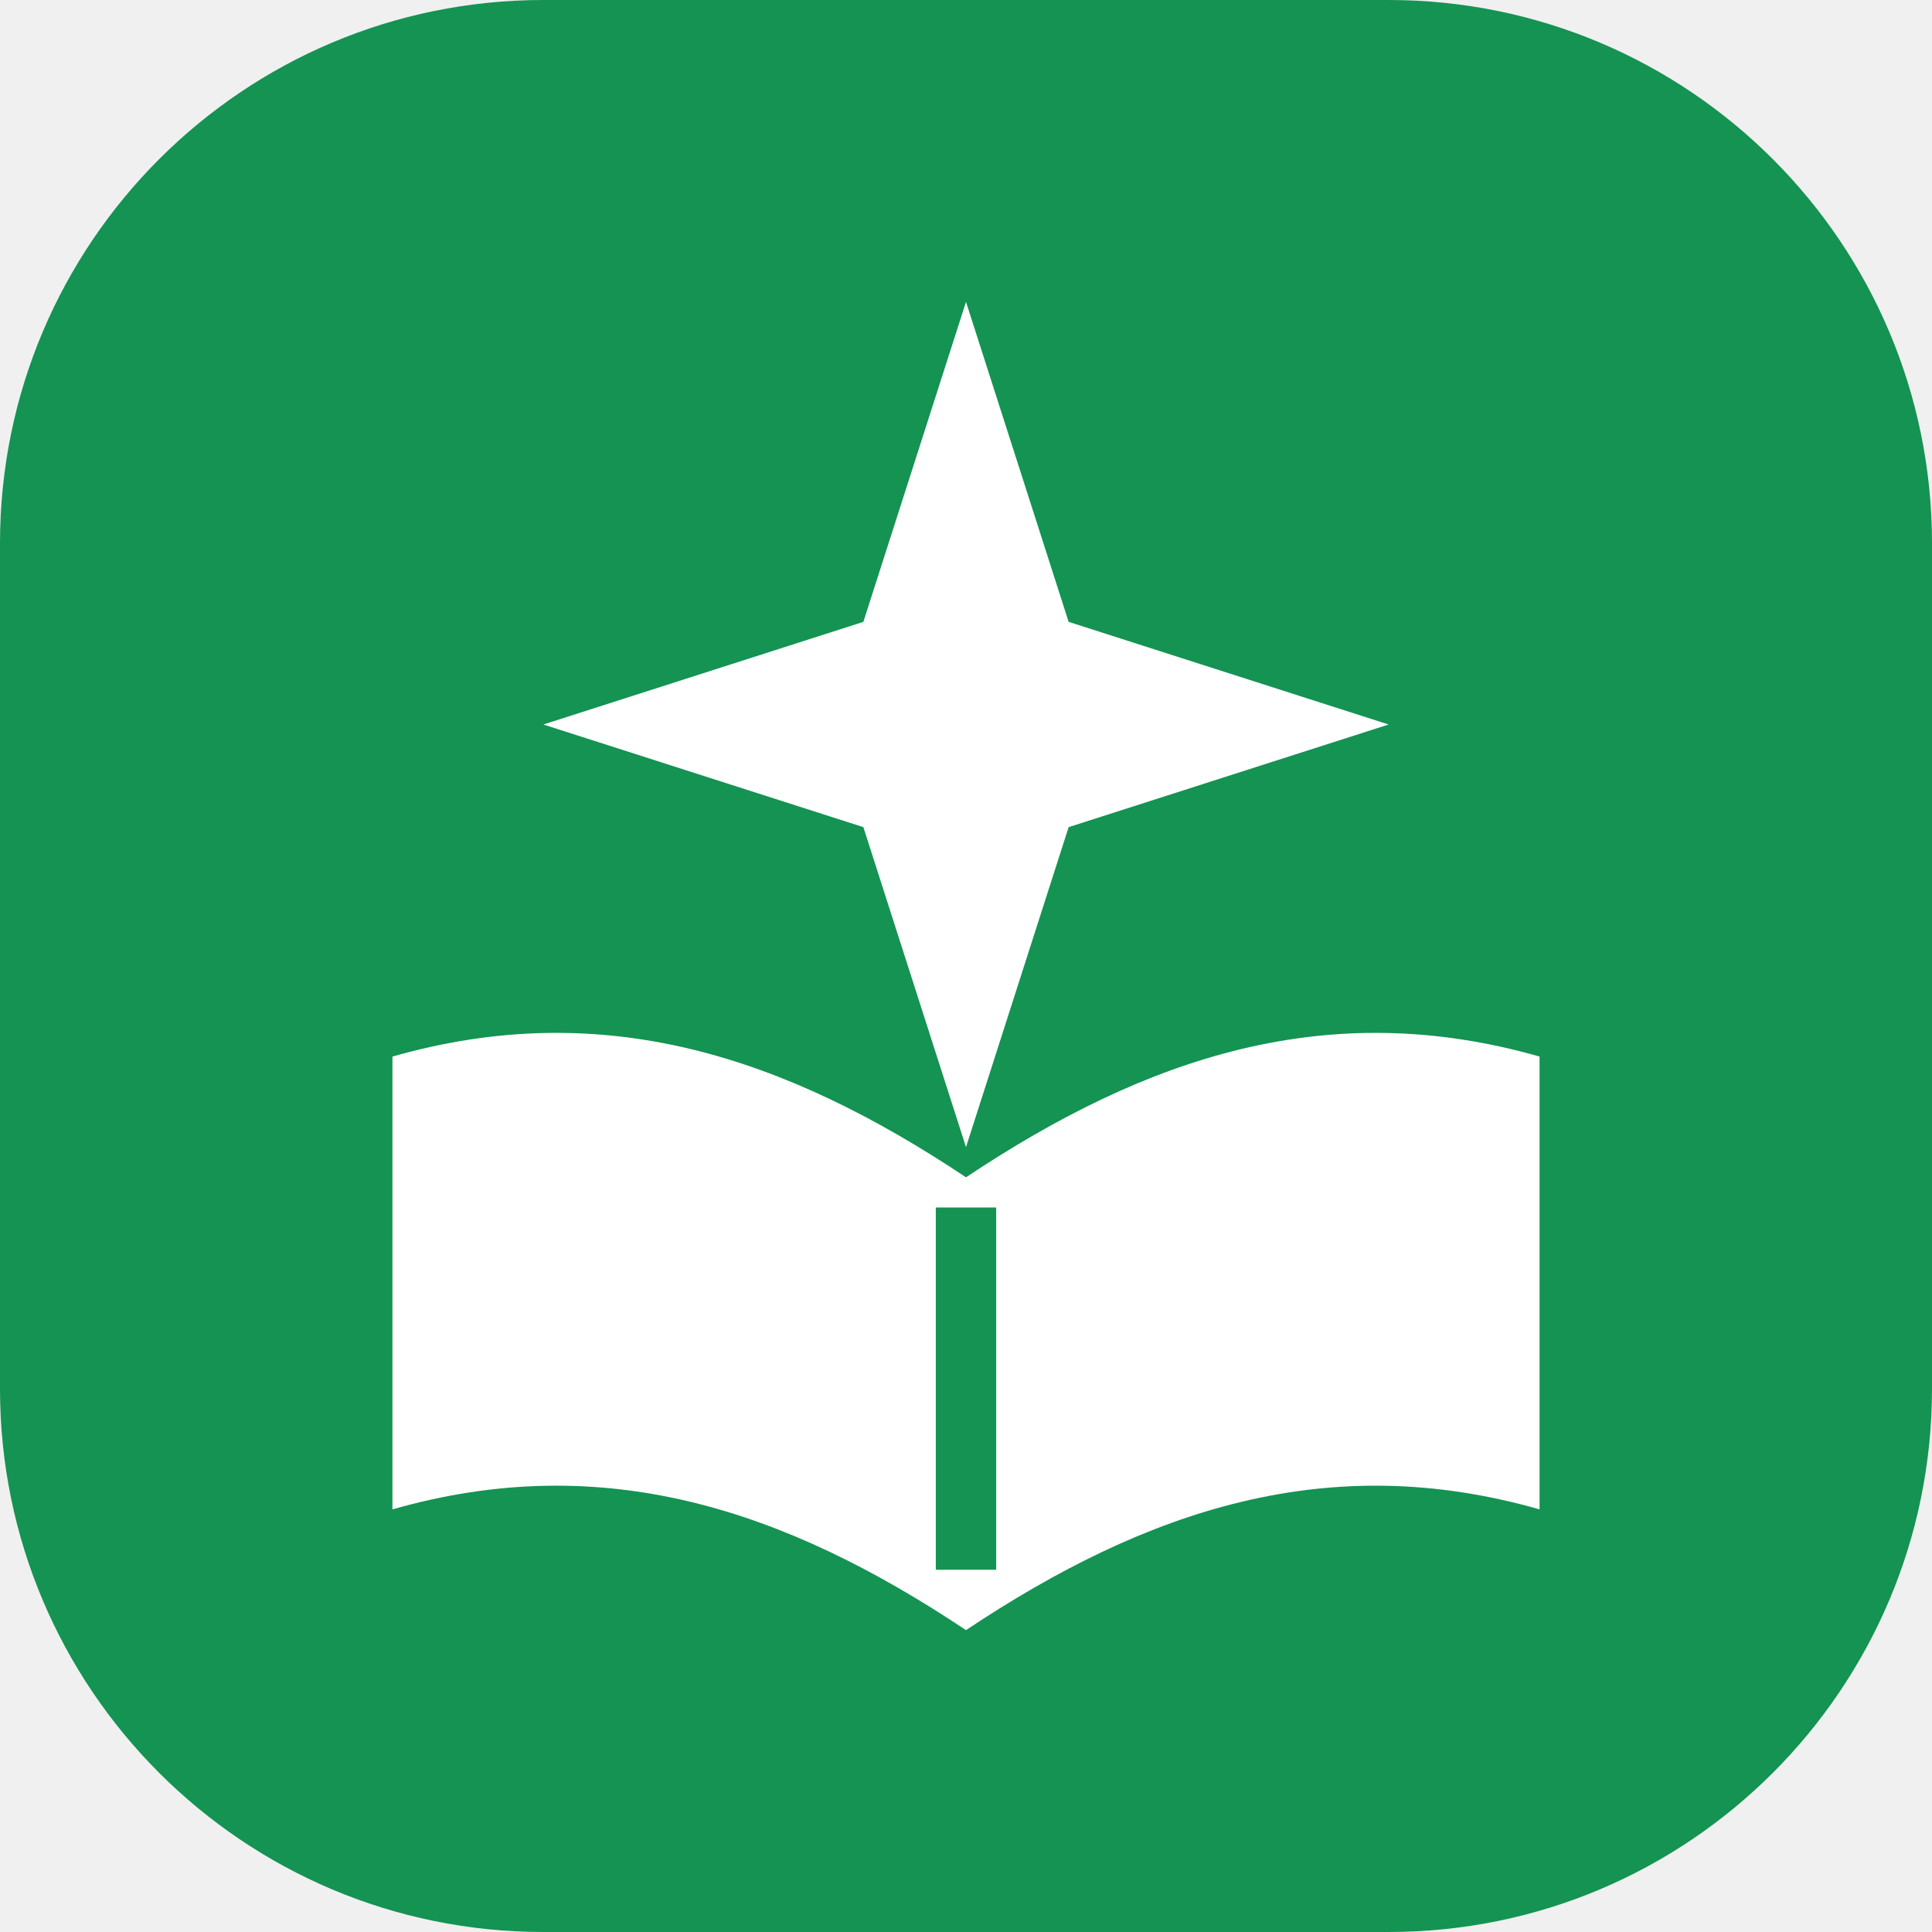
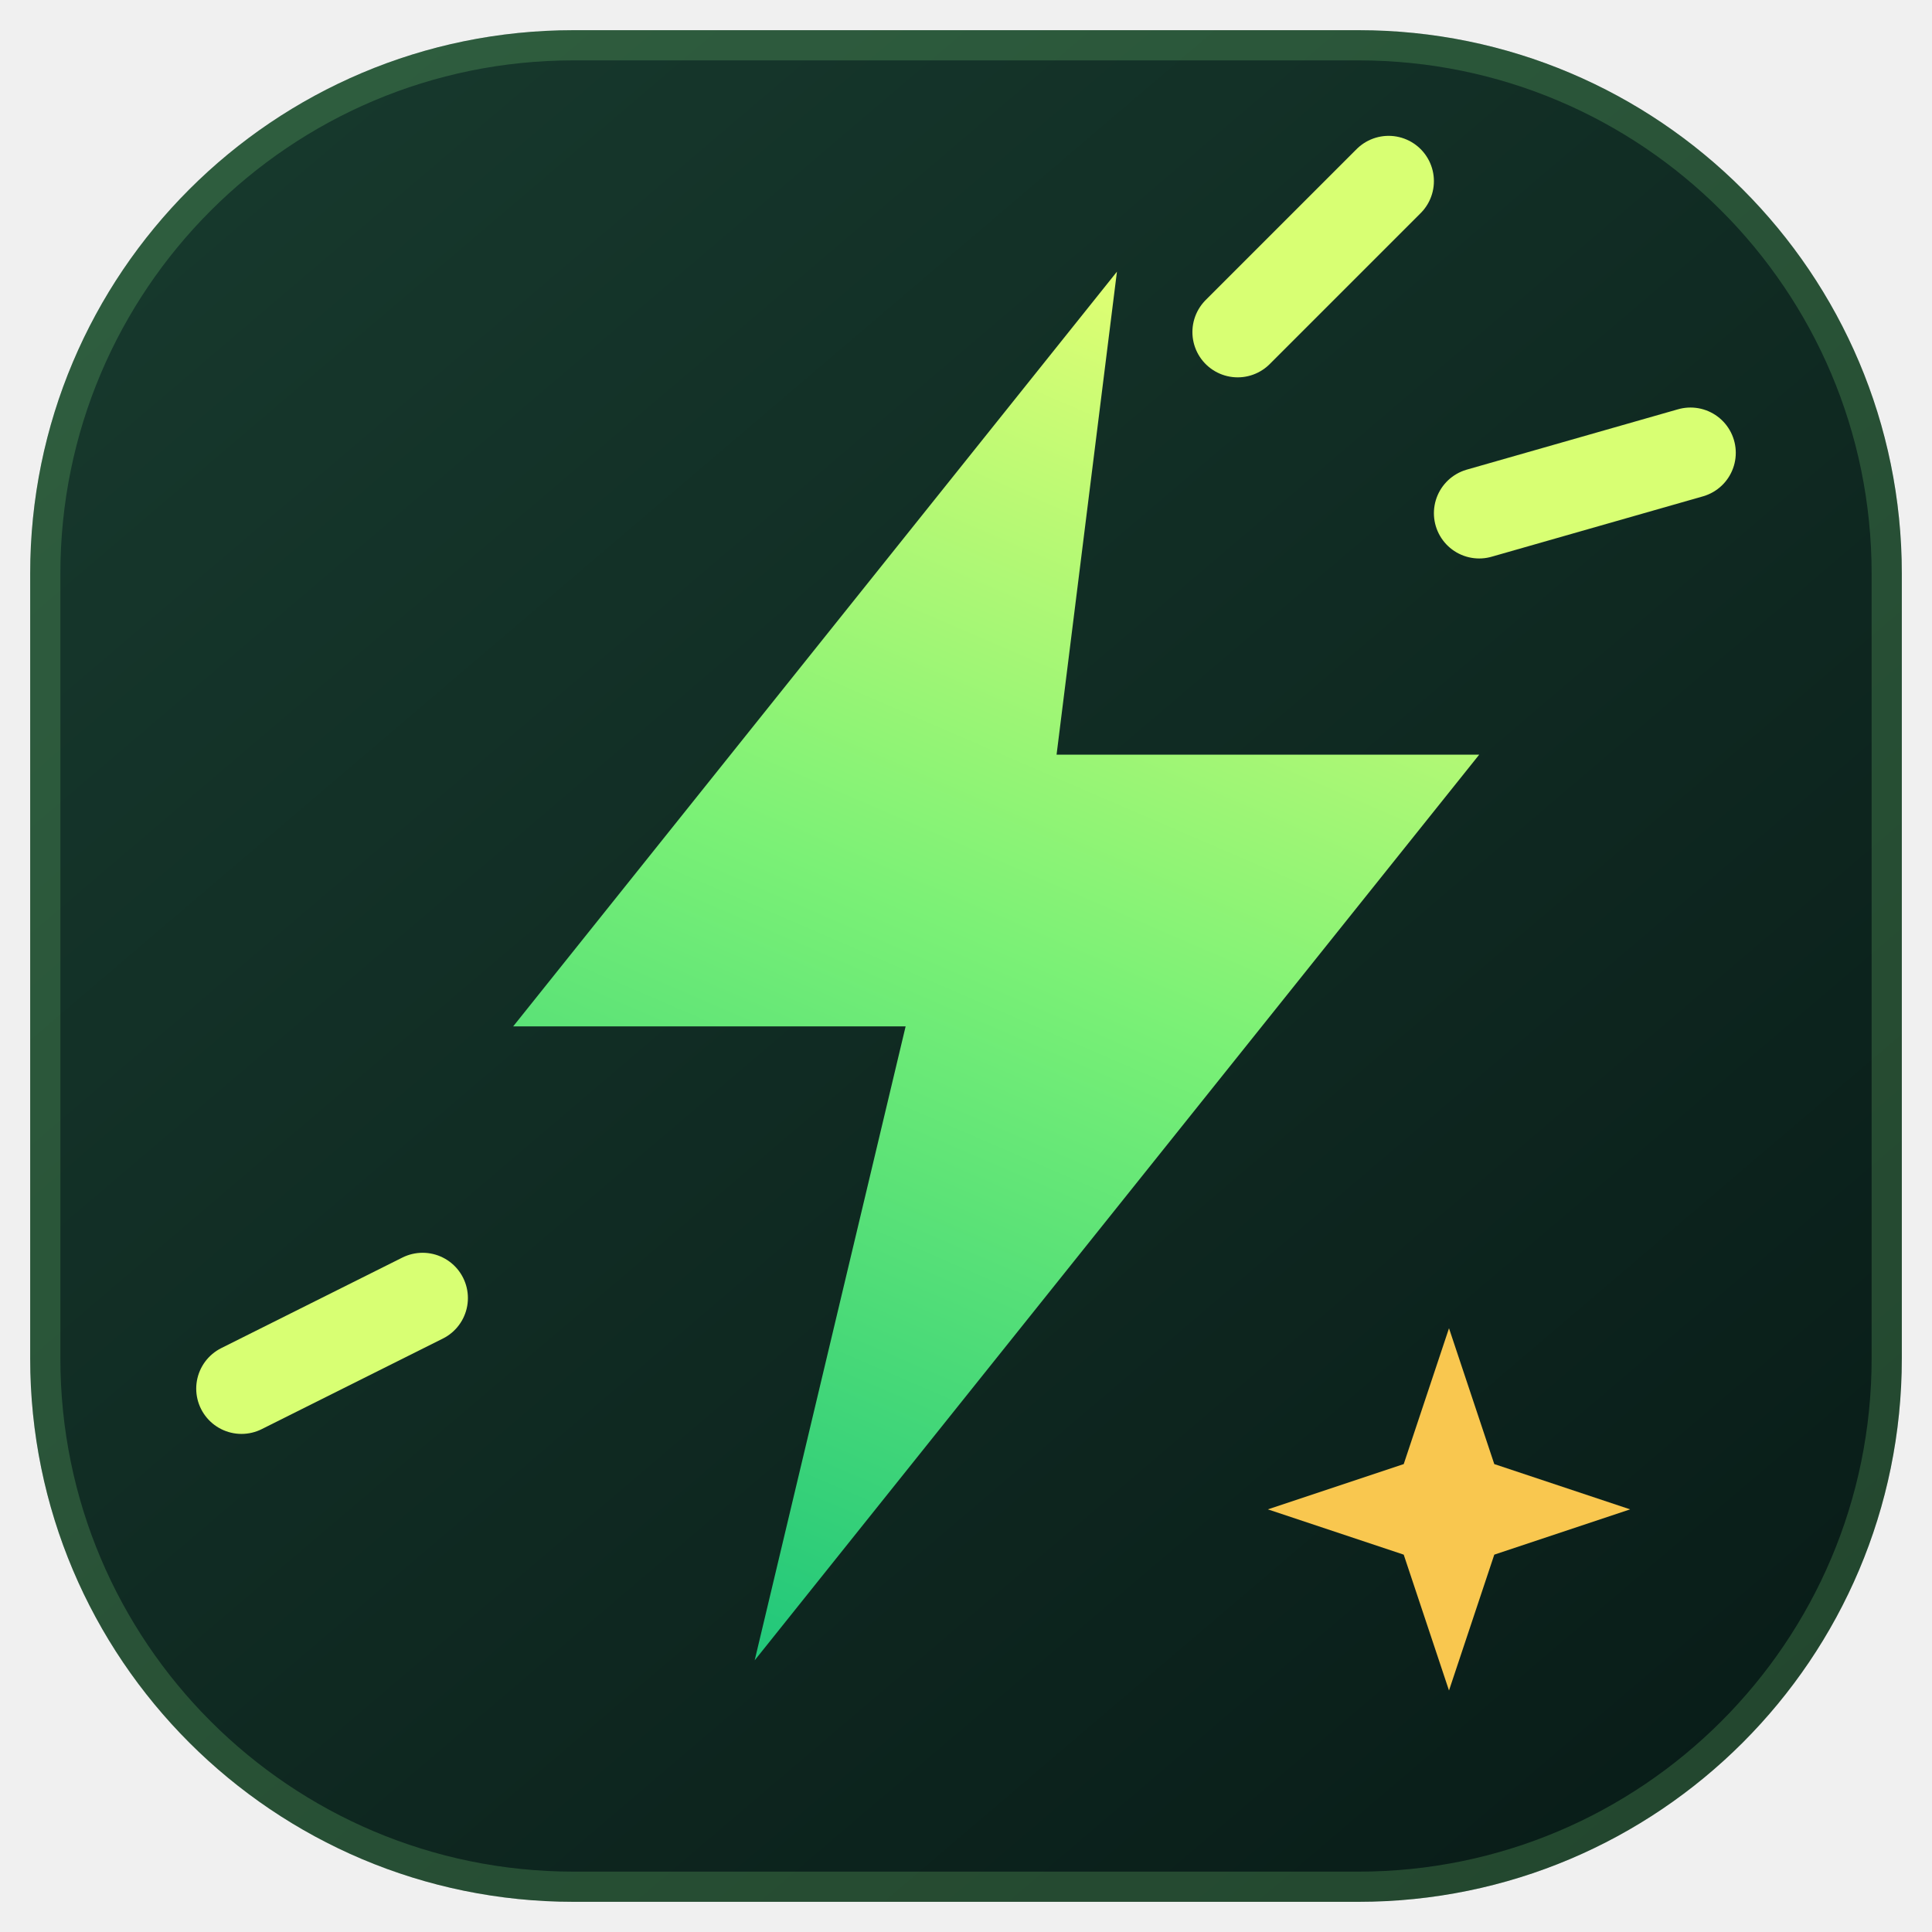
- <svg xmlns="http://www.w3.org/2000/svg" viewBox="0 0 64 64" fill="none">
-   <rect width="64" height="64" rx="18" fill="#149353" />
-   <path d="m32 10 3.4 10.6L46 24l-10.6 3.4L32 38l-3.4-10.6L18 24l10.6-3.4L32 10Z" fill="#fff" />
-   <path d="M13 35c7-2 13 0 19 4 6-4 12-6 19-4v15c-7-2-13 0-19 4-6-4-12-6-19-4V35Z" fill="#fff" />
-   <path d="M32 40v12" stroke="#149353" stroke-width="2" />
+ <svg xmlns="http://www.w3.org/2000/svg" viewBox="0 0 64 64" fill="none" role="img" aria-label="Spark Academy lightning emblem">
+   <defs>
+     <linearGradient id="tile" x1="7" y1="3" x2="59" y2="64" gradientUnits="userSpaceOnUse">
+       <stop stop-color="#17392D" />
+       <stop offset="1" stop-color="#081B17" />
+     </linearGradient>
+     <linearGradient id="energy" x1="42" y1="10" x2="23" y2="54" gradientUnits="userSpaceOnUse">
+       <stop stop-color="#E5FF73" />
+       <stop offset=".48" stop-color="#7BF176" />
+       <stop offset="1" stop-color="#21C77A" />
+     </linearGradient>
+   </defs>
+   <rect x="1" y="1" width="62" height="62" rx="18" fill="url(#tile)" />
+   <rect x="1.5" y="1.5" width="61" height="61" rx="17.5" stroke="#8CF08B" stroke-opacity=".2" />
+   <path d="M37 9 17 34h13l-5 21 24-30H35l2-16Z" fill="url(#energy)" />
+   <path d="m41 11 5-5M49 17l7-2M14 43l-6 3" stroke="#D8FF73" stroke-width="3" stroke-linecap="round" />
+   <path d="m48 44 1.5 4.5L54 50l-4.5 1.5L48 56l-1.5-4.5L42 50l4.5-1.5L48 44Z" fill="#F9C74F" />
</svg>
